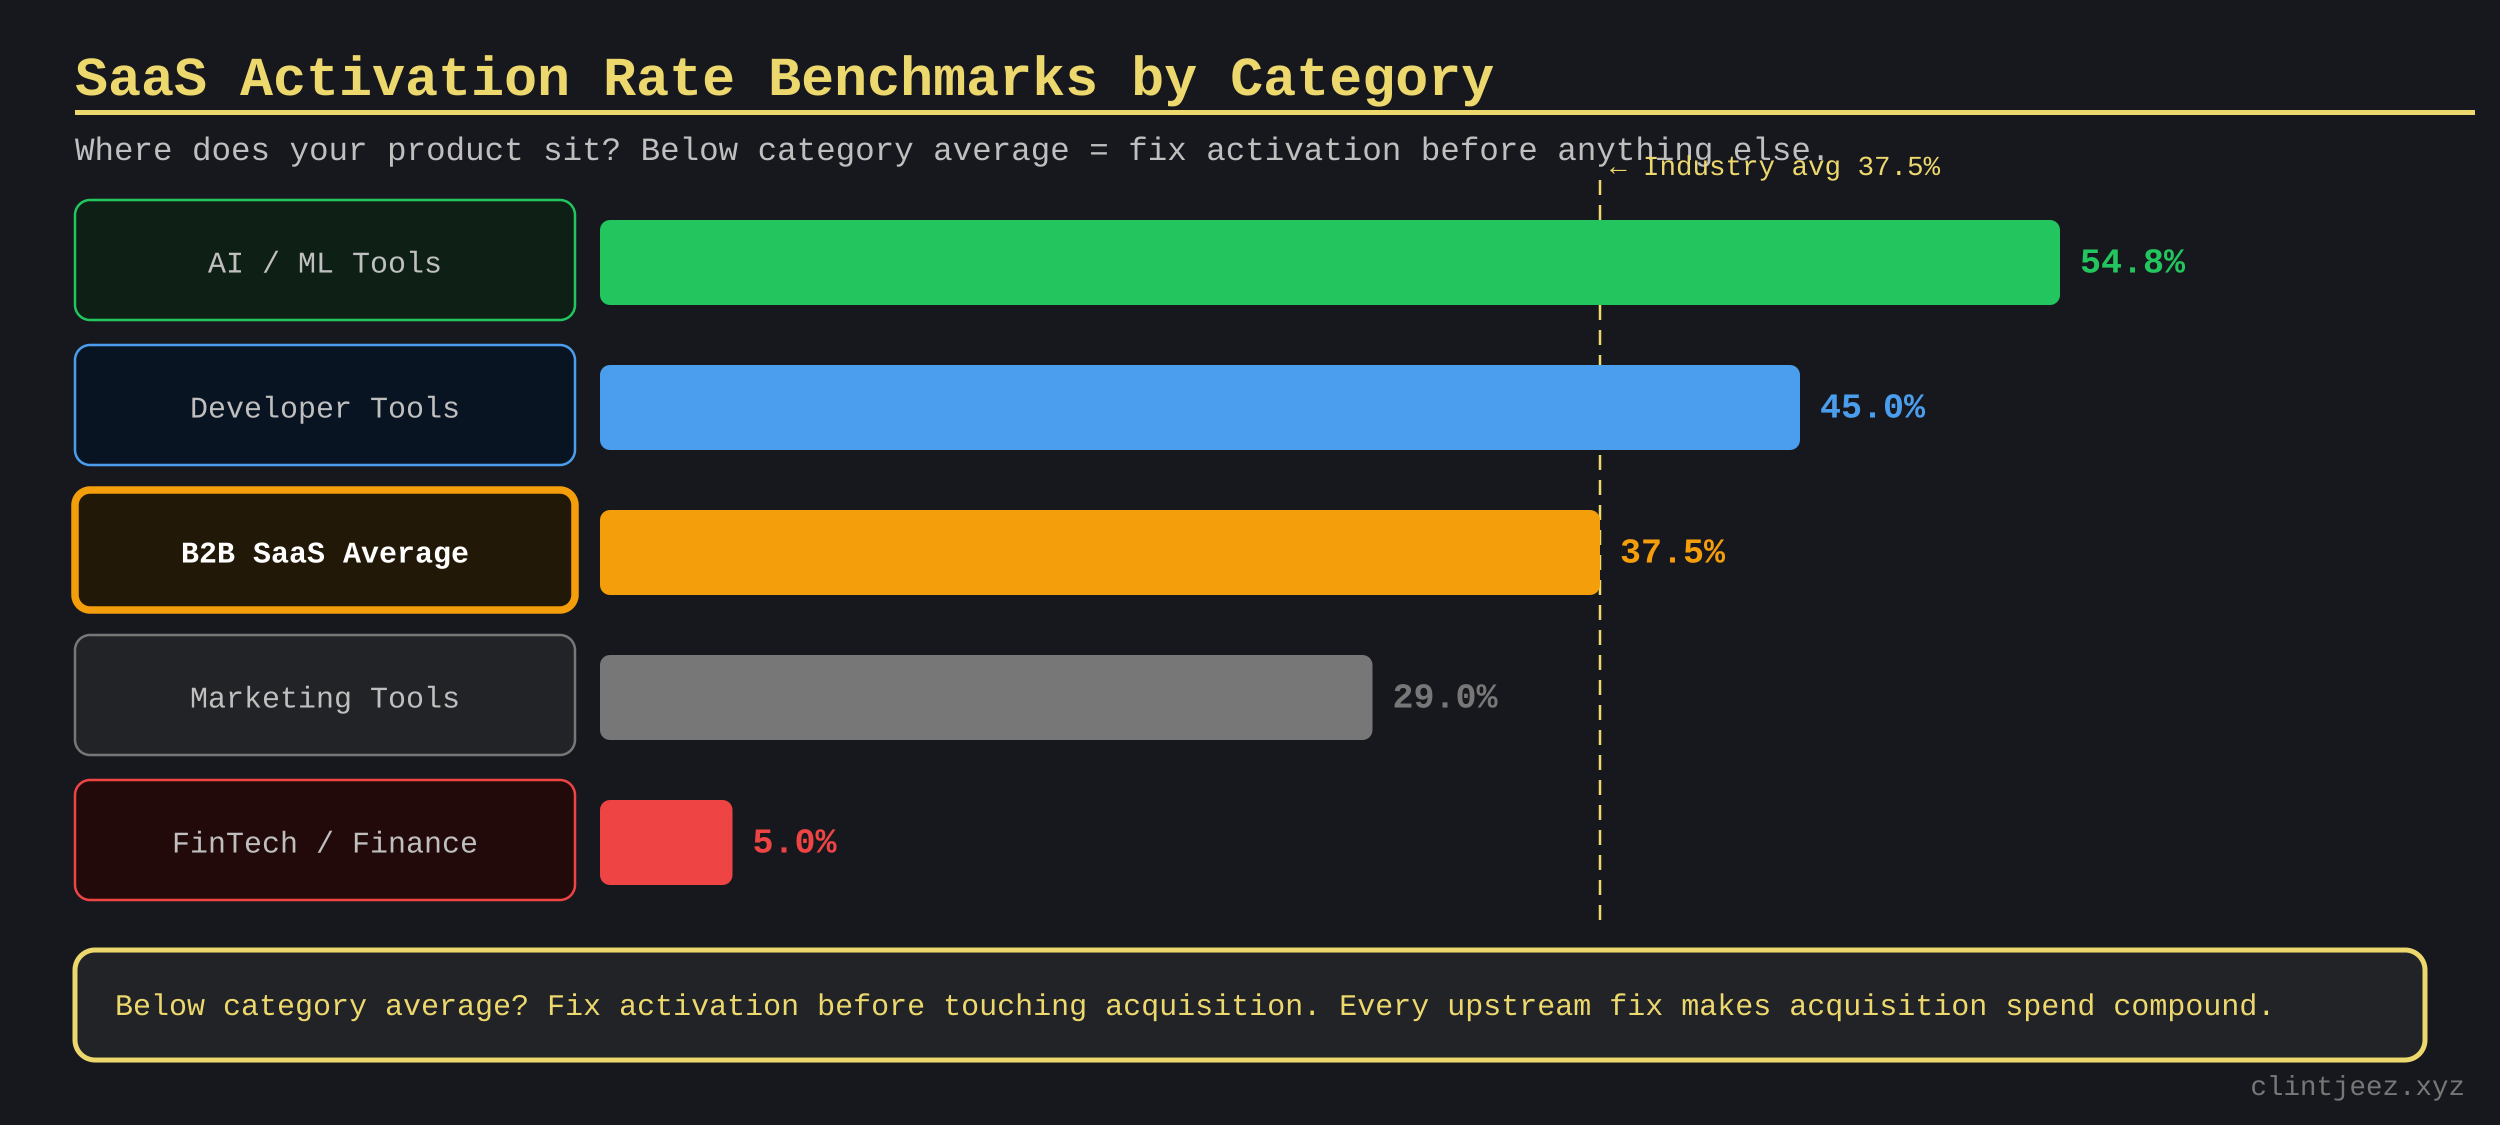
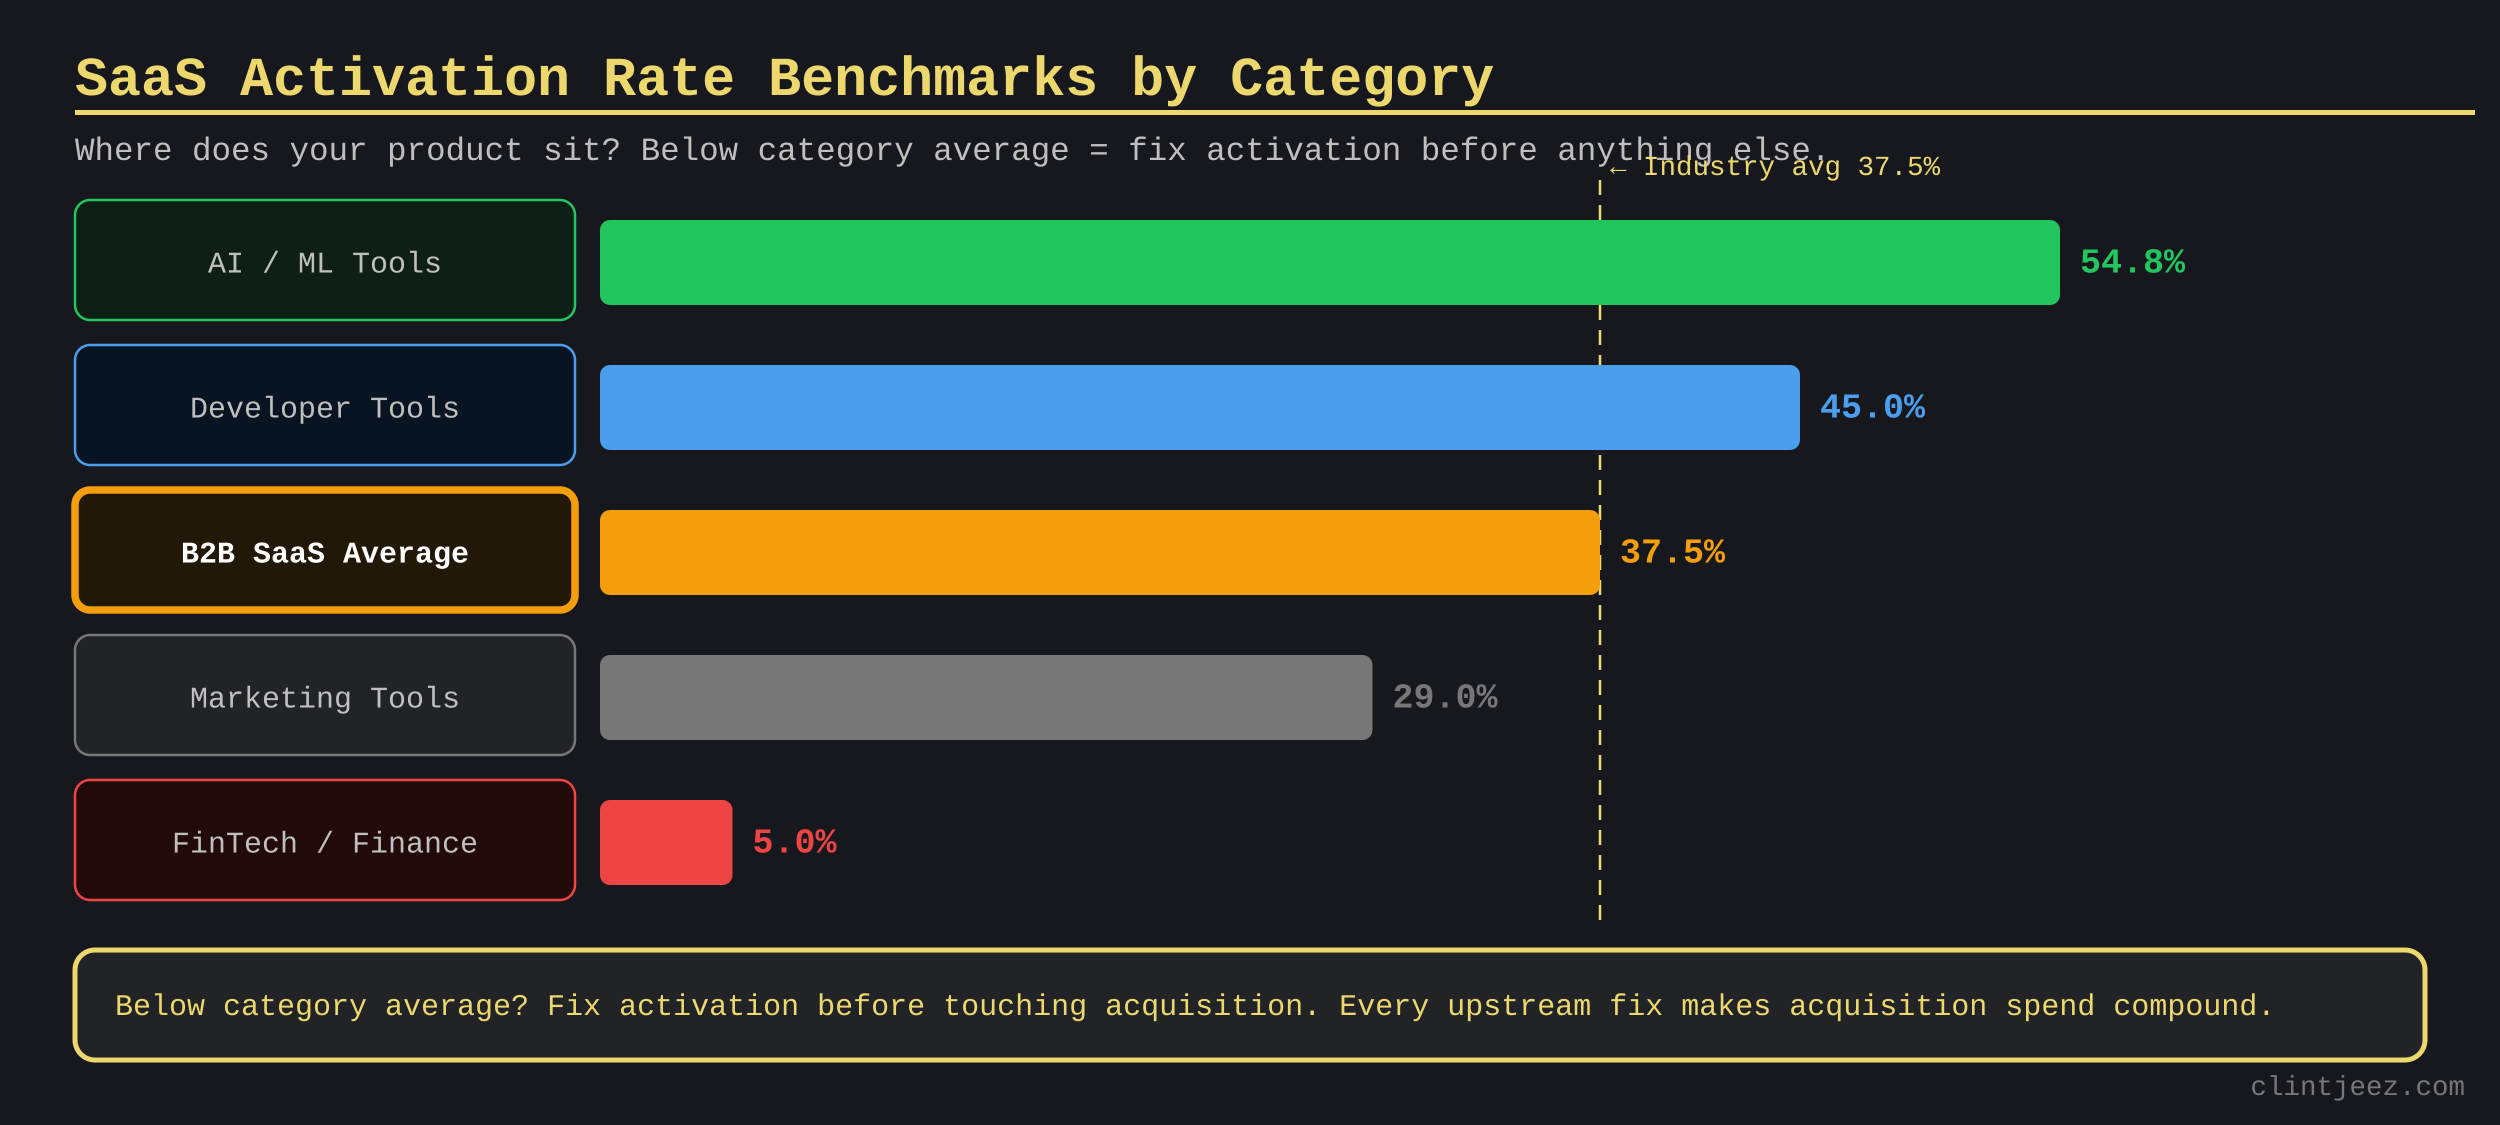
<svg xmlns="http://www.w3.org/2000/svg" width="1000" height="450" viewBox="0 0 1000 450">
  <rect width="1000" height="450" fill="#17181d" />
  <text x="30" y="38" fill="#edd86e" font-size="22" font-weight="bold" text-anchor="start" font-family="'Roboto Mono','Courier New',monospace">SaaS Activation Rate Benchmarks by Category</text>
  <rect x="30" y="44" width="960" height="2" rx="0" fill="#edd86e" stroke="#edd86e" stroke-width="0" />
  <text x="30" y="64" fill="#bfbfbf" font-size="13" font-weight="normal" text-anchor="start" font-family="'Roboto Mono','Courier New',monospace">Where does your product sit? Below category average = fix activation before anything else.</text>
  <line x1="640" y1="72" x2="640" y2="370" stroke="#edd86e" stroke-width="1" stroke-dasharray="6,4" />
  <text x="644" y="70" fill="#edd86e" font-size="11" font-weight="normal" text-anchor="start" font-family="'Roboto Mono','Courier New',monospace">← Industry avg 37.5%</text>
  <rect x="30" y="80" width="200" height="48" rx="6" fill="#0e2016" stroke="#22c55e" stroke-width="1" />
  <text x="130" y="109" fill="#bfbfbf" font-size="12" font-weight="normal" text-anchor="middle" font-family="'Roboto Mono','Courier New',monospace">AI / ML Tools</text>
  <rect x="240" y="88" width="584" height="34" rx="4" fill="#22c55e" stroke="#22c55e" stroke-width="0" />
  <text x="832" y="109" fill="#22c55e" font-size="14" font-weight="bold" text-anchor="start" font-family="'Roboto Mono','Courier New',monospace">54.8%</text>
  <rect x="30" y="138" width="200" height="48" rx="6" fill="#091422" stroke="#4a9eed" stroke-width="1" />
  <text x="130" y="167" fill="#bfbfbf" font-size="12" font-weight="normal" text-anchor="middle" font-family="'Roboto Mono','Courier New',monospace">Developer Tools</text>
  <rect x="240" y="146" width="480" height="34" rx="4" fill="#4a9eed" stroke="#4a9eed" stroke-width="0" />
  <text x="728" y="167" fill="#4a9eed" font-size="14" font-weight="bold" text-anchor="start" font-family="'Roboto Mono','Courier New',monospace">45.0%</text>
  <rect x="30" y="196" width="200" height="48" rx="6" fill="#221808" stroke="#f59e0b" stroke-width="3" />
  <text x="130" y="225" fill="#ffffff" font-size="12" font-weight="bold" text-anchor="middle" font-family="'Roboto Mono','Courier New',monospace">B2B SaaS Average</text>
  <rect x="240" y="204" width="400" height="34" rx="4" fill="#f59e0b" stroke="#f59e0b" stroke-width="0" />
  <text x="648" y="225" fill="#f59e0b" font-size="14" font-weight="bold" text-anchor="start" font-family="'Roboto Mono','Courier New',monospace">37.5%</text>
  <rect x="30" y="254" width="200" height="48" rx="6" fill="#222326" stroke="#777778" stroke-width="1" />
  <text x="130" y="283" fill="#bfbfbf" font-size="12" font-weight="normal" text-anchor="middle" font-family="'Roboto Mono','Courier New',monospace">Marketing Tools</text>
  <rect x="240" y="262" width="309" height="34" rx="4" fill="#777778" stroke="#777778" stroke-width="0" />
  <text x="557" y="283" fill="#777778" font-size="14" font-weight="bold" text-anchor="start" font-family="'Roboto Mono','Courier New',monospace">29.0%</text>
  <rect x="30" y="312" width="200" height="48" rx="6" fill="#220a0a" stroke="#ef4444" stroke-width="1" />
  <text x="130" y="341" fill="#bfbfbf" font-size="12" font-weight="normal" text-anchor="middle" font-family="'Roboto Mono','Courier New',monospace">FinTech / Finance</text>
  <rect x="240" y="320" width="53" height="34" rx="4" fill="#ef4444" stroke="#ef4444" stroke-width="0" />
  <text x="301" y="341" fill="#ef4444" font-size="14" font-weight="bold" text-anchor="start" font-family="'Roboto Mono','Courier New',monospace">5.0%</text>
  <rect x="30" y="380" width="940" height="44" rx="8" fill="#222326" stroke="#edd86e" stroke-width="2" />
  <text x="46" y="406" fill="#edd86e" font-size="12" font-weight="normal" text-anchor="start" font-family="'Roboto Mono','Courier New',monospace">Below category average? Fix activation before touching acquisition. Every upstream fix makes acquisition spend compound.</text>
-   <text x="986" y="438" fill="#777778" font-size="11" font-weight="normal" text-anchor="end" font-family="'Roboto Mono','Courier New',monospace">clintjeez.xyz</text>
+   <text x="986" y="438" fill="#777778" font-size="11" font-weight="normal" text-anchor="end" font-family="'Roboto Mono','Courier New',monospace">clintjeez.com</text>
</svg>
